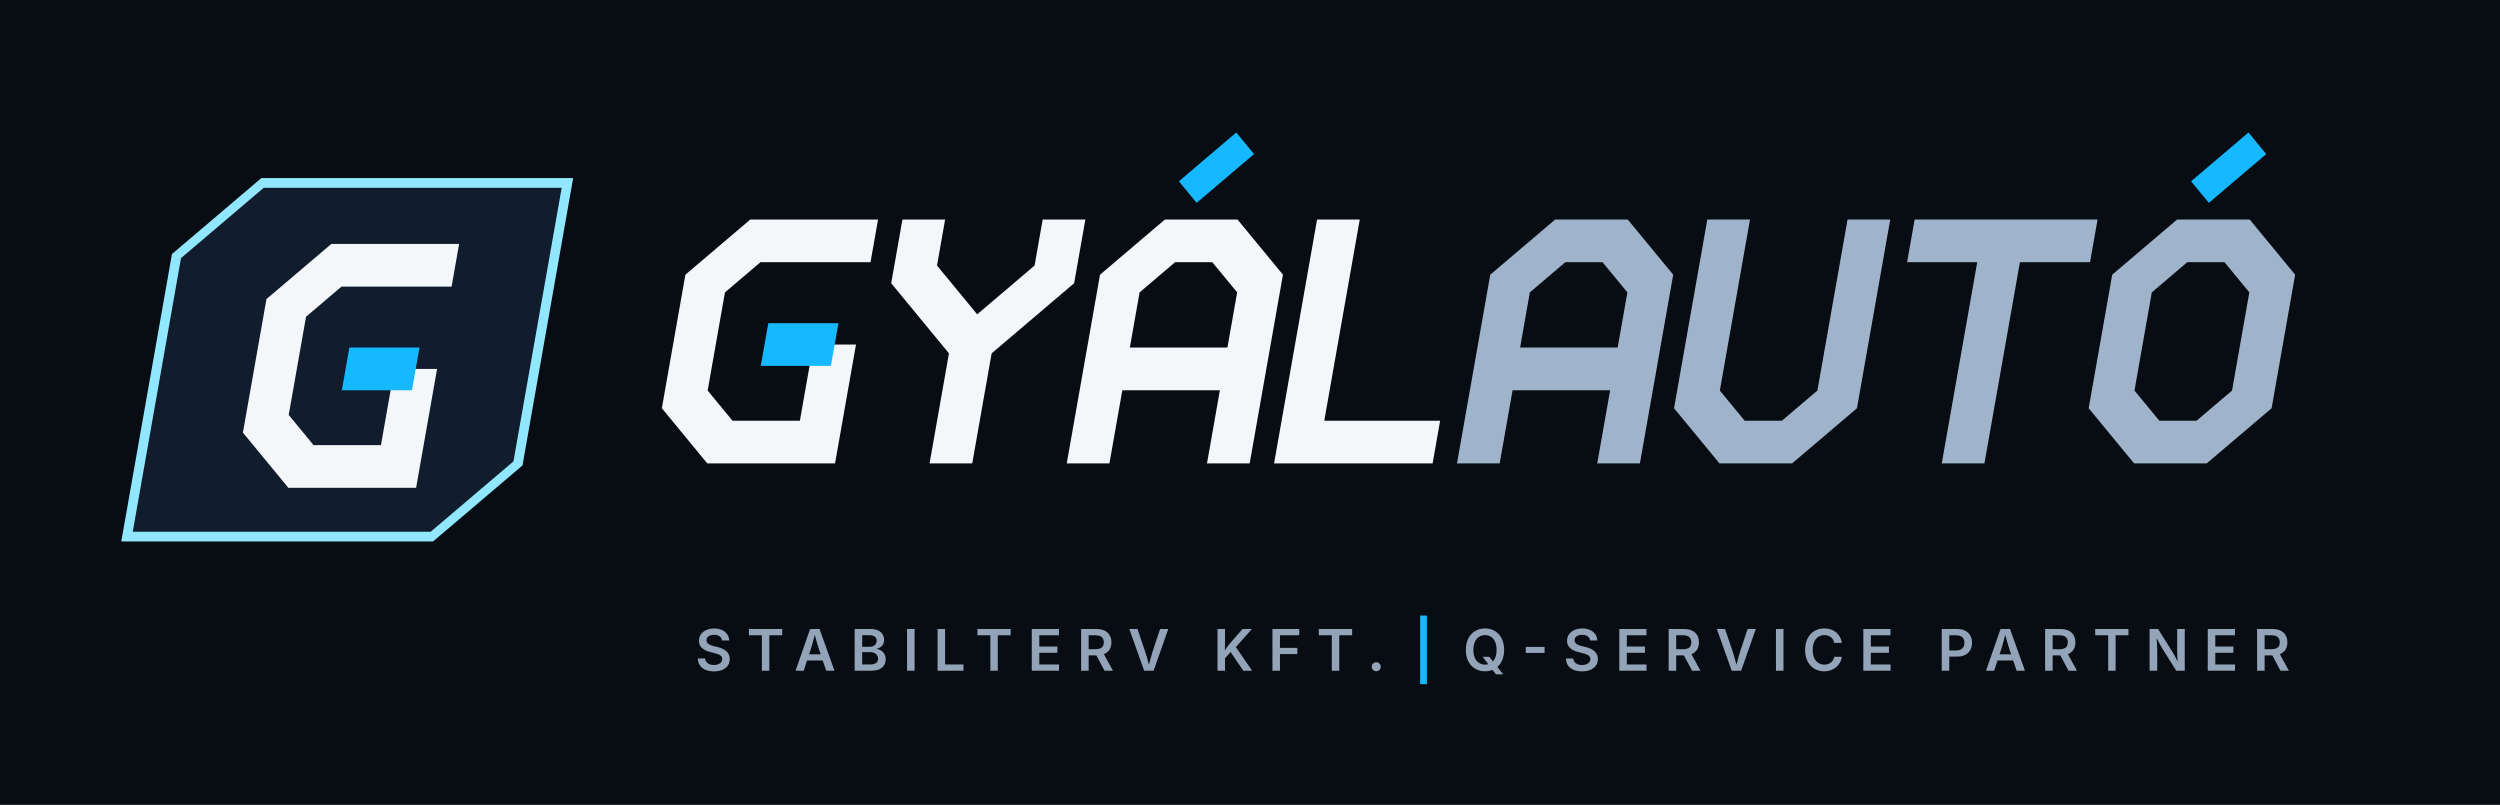
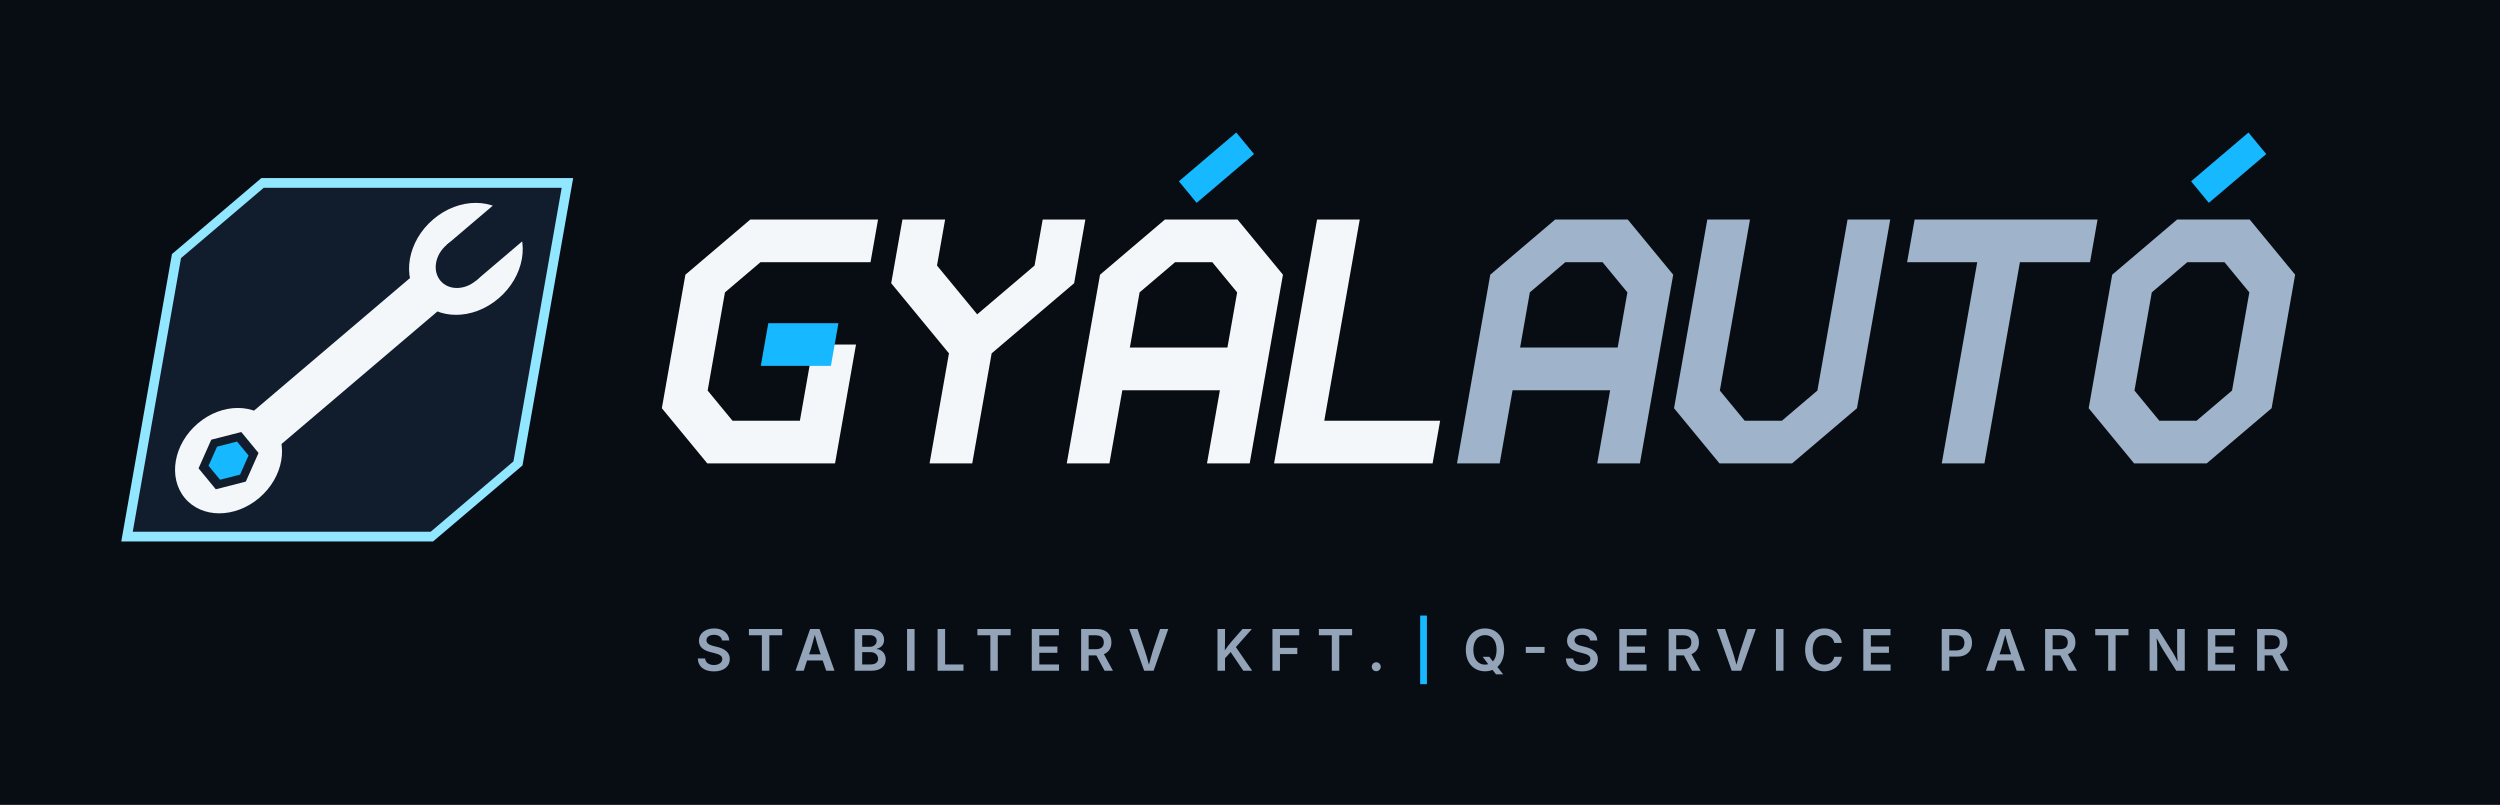
<svg xmlns="http://www.w3.org/2000/svg" viewBox="-30 -36 410 132" width="820" height="264">
  <rect x="-30" y="-36" width="410" height="132" fill="#080D14" />
  <g fill="none" stroke-width="7" stroke-linejoin="miter">
    <g class="lg-mark" transform="skewX(-10)">
      <path class="lg-plate" d="M12 -6H62V40L50 52H0V6Z" fill="#111D2D" stroke="#91E7FF" stroke-width="1.6" />
-       <g transform="translate(16 4)">
-         <path d="M30 3.5H10.5L3.5 10.5V29.5L10.5 36.5H26.5V20.5" stroke="#F4F7FA" />
-         <path class="lg-bar" d="M26.5 20.5H15" stroke="#16B8FF" />
+       <g class="lg-wrench" stroke="none" transform="translate(31 23) rotate(-45) scale(.9)">
+         <path d="M-19 -4.3H19L21 -5.3V5.3L19 4.3H-19L-21 5.3V-5.3Z" fill="#F4F7FA" />
+         <circle cx="26" cy="0" r="10.2" fill="#F4F7FA" />
+         <path d="M25 -4.6H37V4.6H25Z" fill="#111D2D" />
+         <circle cx="25" cy="0" r="4.6" fill="#111D2D" />
+         <circle cx="-26" cy="0" r="9.6" fill="#F4F7FA" />
+         <polygon points="-21.32,2.70 -26.00,5.40 -30.68,2.70 -30.68,-2.70 -26.00,-5.40 -21.32,-2.70" fill="#111D2D" />
+         <polygon class="lg-nut" points="-22.88,1.80 -26.00,3.60 -29.12,1.80 -29.12,-1.80 -26.00,-3.60 -22.88,-1.80" fill="#16B8FF" />
      </g>
    </g>
    <g class="lg-word" transform="translate(84 0) skewX(-10)">
      <g class="lt">
        <path d="M30 3.5H10.5L3.5 10.5V29.5L10.5 36.5H26.5V20.5" stroke="#F4F7FA" />
        <path d="M26.5 20.5H15" stroke="#16B8FF" />
      </g>
      <g class="lt">
        <path d="M37.5 0V9L49 20.5L60.5 9V0M49 18V40" stroke="#F4F7FA" />
      </g>
      <g class="lt">
        <path d="M71.5 40V10.5L78.5 3.5H87.5L94.5 10.5V40" stroke="#F4F7FA" />
        <path d="M71.5 24.5H94.5" stroke="#F4F7FA" />
        <path d="M80 -4.5L88 -12.5" stroke="#16B8FF" stroke-width="5" />
      </g>
      <g class="lt">
        <path d="M105.5 0V36.5H128" stroke="#F4F7FA" />
      </g>
      <g class="lt">
        <path d="M135.5 40V10.5L142.5 3.5H151.5L158.5 10.5V40" stroke="#9FB4CB" />
        <path d="M135.5 24.5H158.5" stroke="#9FB4CB" />
      </g>
      <g class="lt">
        <path d="M169.5 0V29.5L176.5 36.5H185.5L192.5 29.5V0" stroke="#9FB4CB" />
      </g>
      <g class="lt">
        <path d="M200 3.5H230M215 3.5V40" stroke="#9FB4CB" />
      </g>
      <g class="lt">
        <path d="M244.5 3.5H253.5L260.5 10.5V29.5L253.5 36.5H244.5L237.5 29.5V10.5Z" stroke="#9FB4CB" />
        <path d="M246 -4.5L254 -12.5" stroke="#16B8FF" stroke-width="5" />
      </g>
    </g>
  </g>
  <text x="84" y="74" font-family="Space Grotesk, Inter, Arial, sans-serif" font-size="9.4" font-weight="600" letter-spacing="2.4" fill="#93A3B8">STABILTERV KFT. <tspan fill="#16B8FF">|</tspan> Q-SERVICE PARTNER</text>
</svg>
